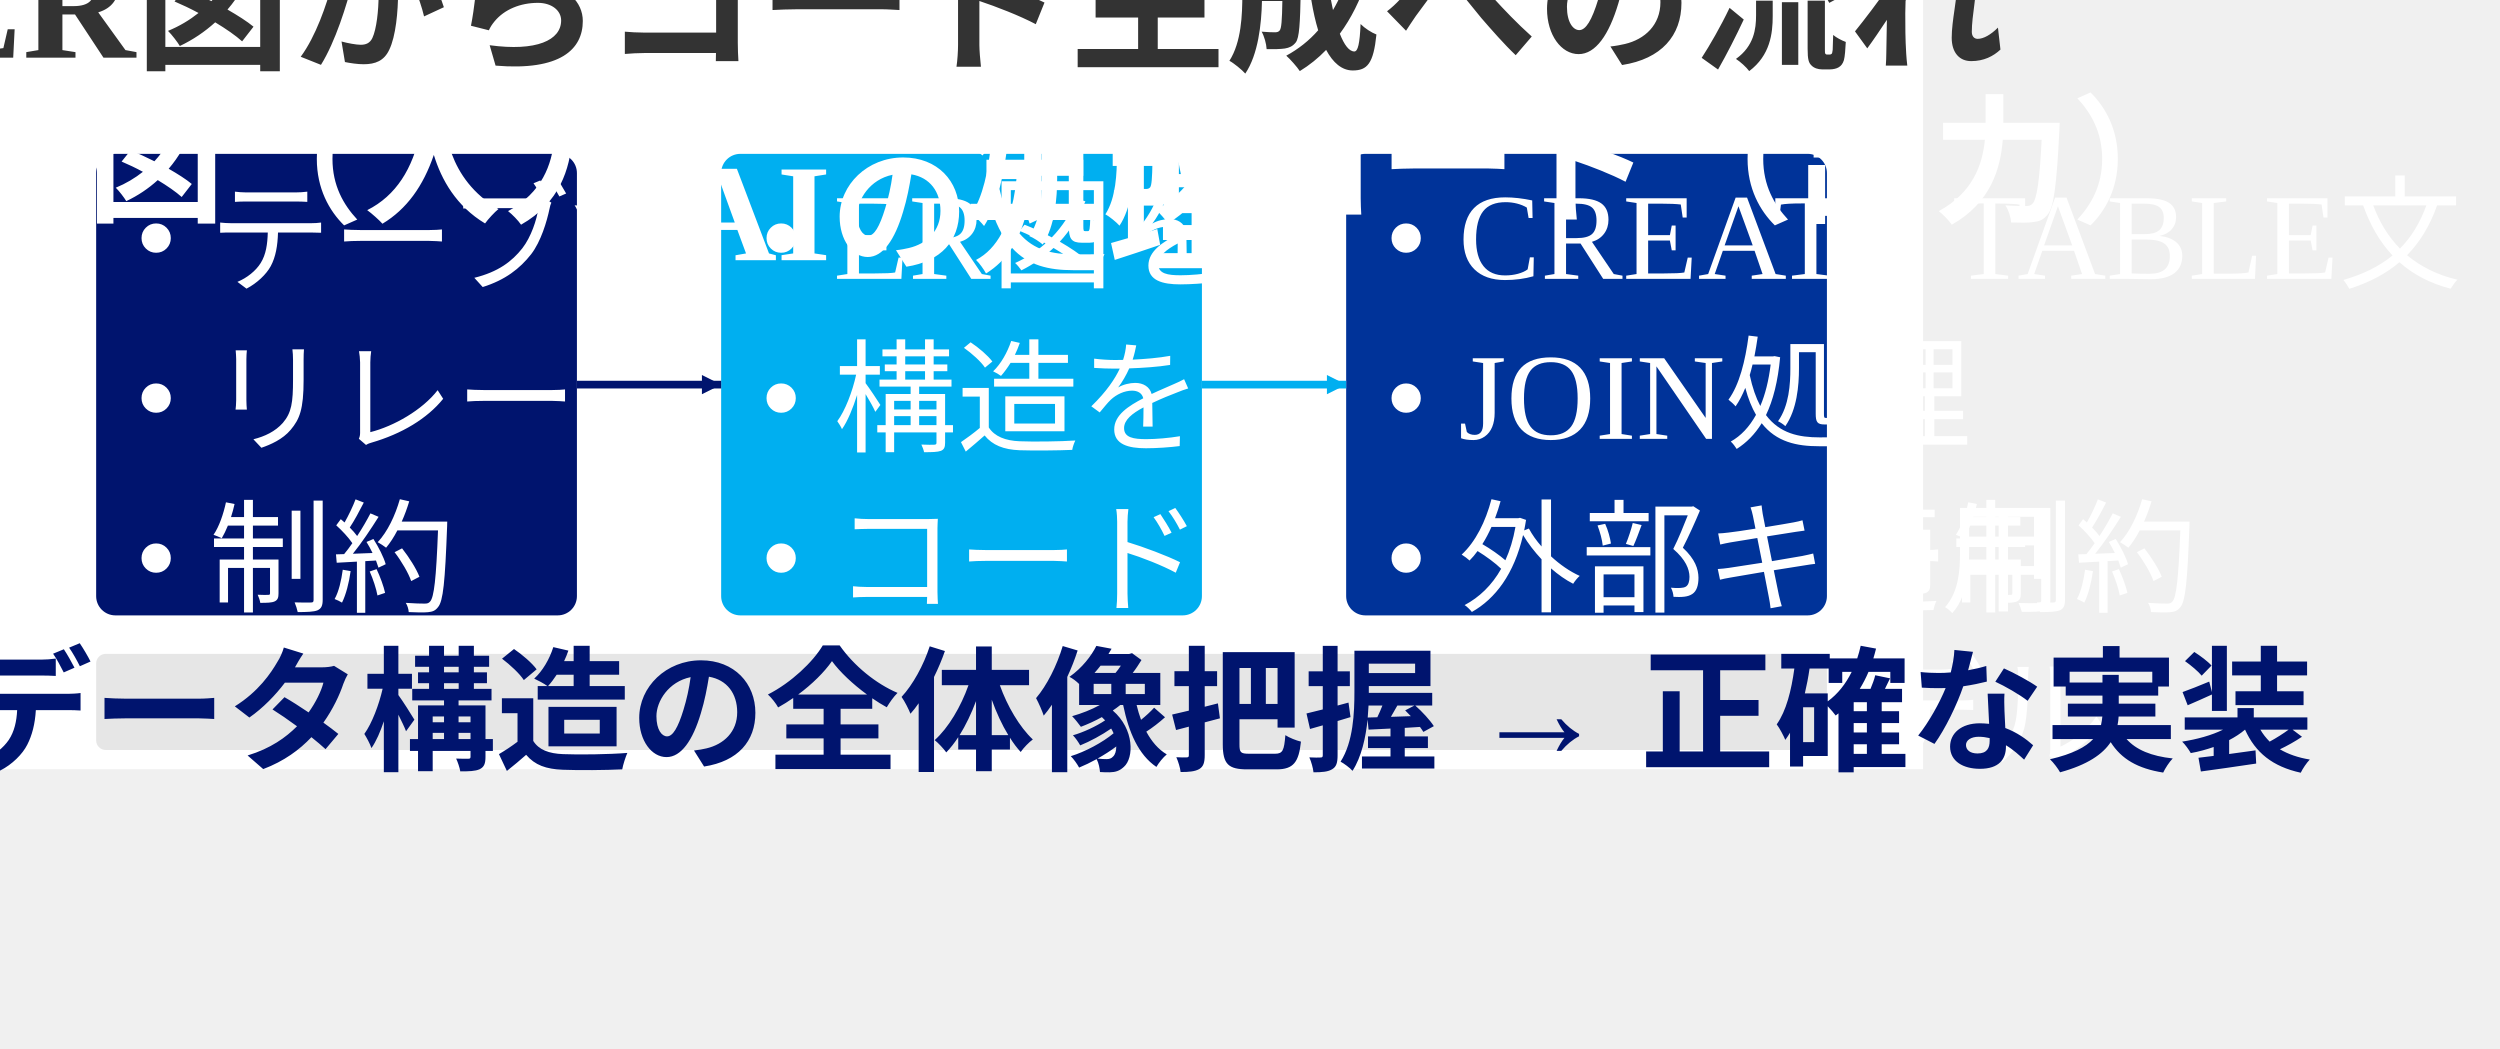
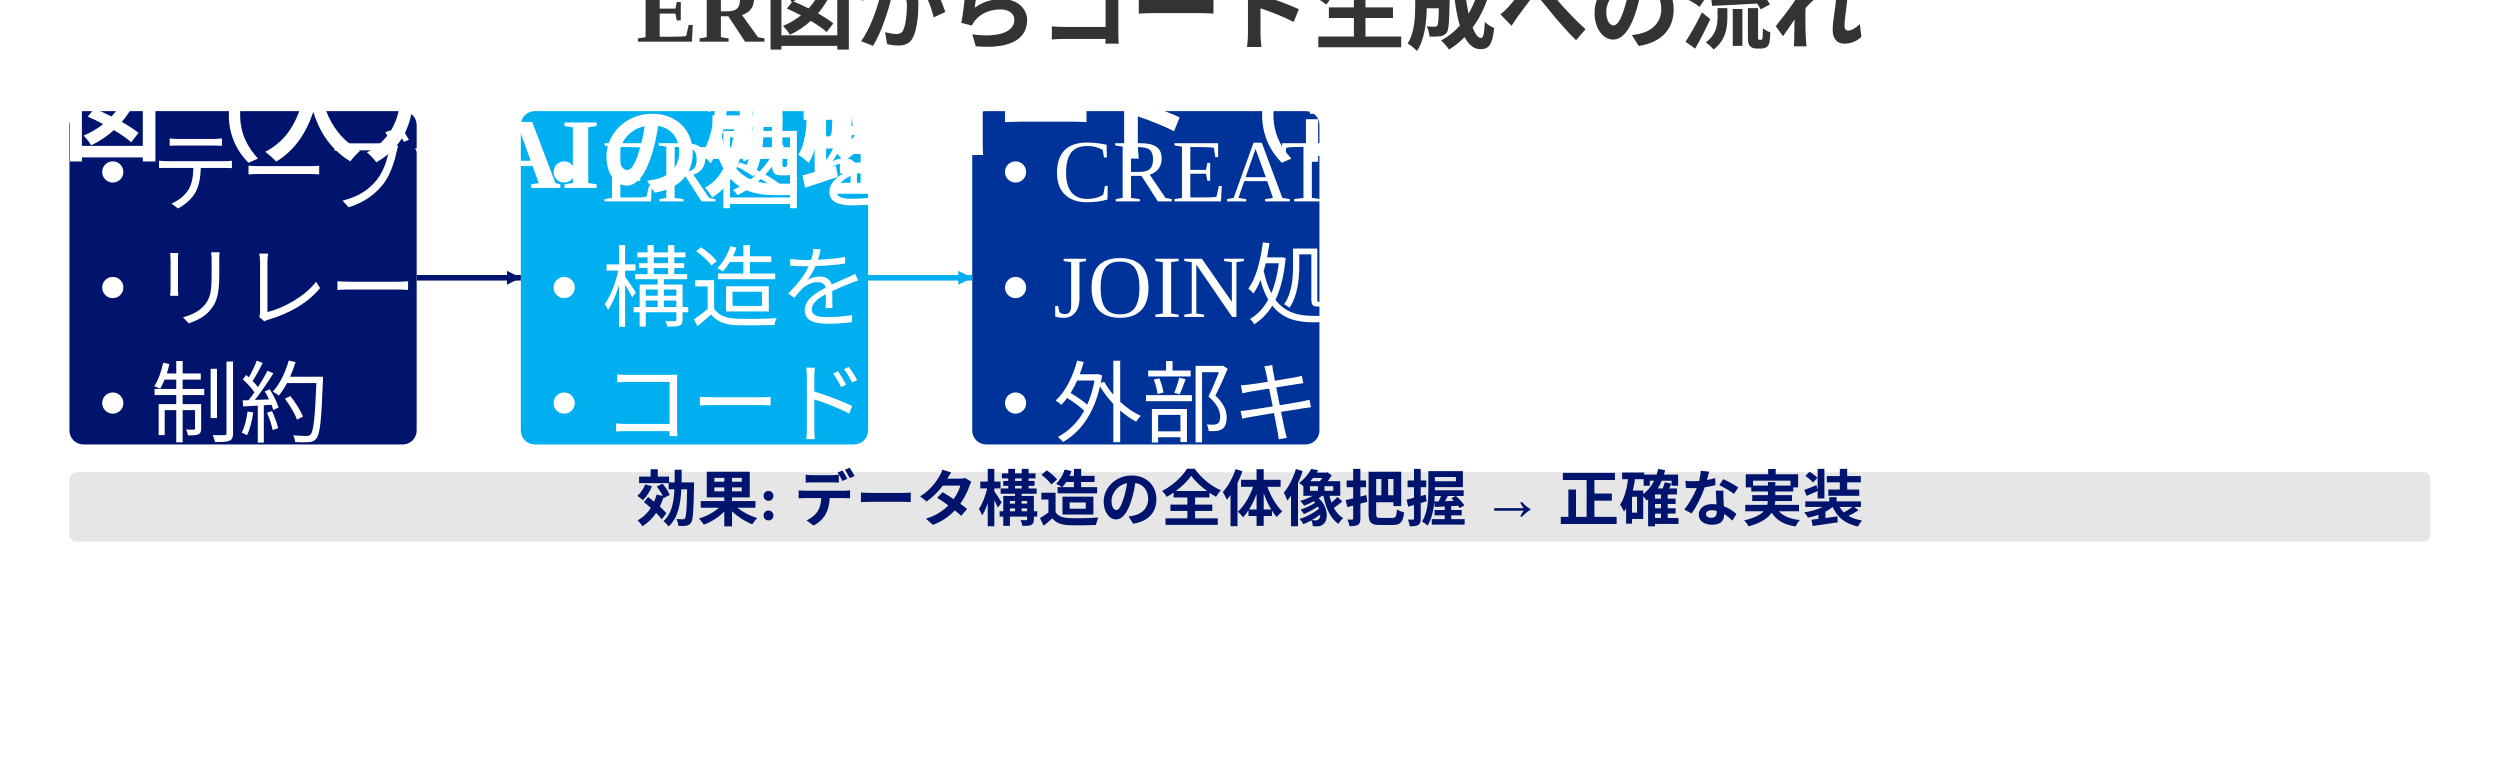
- <svg xmlns="http://www.w3.org/2000/svg" viewBox="0 0 1300 545">
-   <rect width="1000" height="400" fill="#FFF" />
-   <text x="500" y="30" style="font-size: 81px; font-weight: bold; fill: #333; text-anchor: middle;">ER図からコード生成への流れ</text>
+ <svg xmlns="http://www.w3.org/2000/svg" viewBox="0 0 1800 545">
+   <rect width="1800" height="545" fill="#FFF" />
+   <text x="900" y="30" style="font-size: 66px; font-weight: bold; fill: #333; text-anchor: middle;">ER図からコード生成への流れ</text>
  <rect x="50" y="80" width="250" height="240" fill="#00146E" rx="10" />
  <text x="175" y="110" style="font-size: 72px; font-weight: bold; fill: white; text-anchor: middle;">ER図（入力）</text>
  <text x="70" y="145" style="font-size: 64px; fill: white;">• テーブル定義</text>
  <text x="70" y="228.2" style="font-size: 64px; fill: white;">• リレーション</text>
  <text x="70" y="311.4" style="font-size: 64px; fill: white;">• 制約</text>
  <rect x="375" y="80" width="250" height="240" fill="#00AFF0" rx="10" />
  <text x="500" y="135.3" style="font-size: 72px; font-weight: bold; fill: white; text-anchor: middle;">AIの処理</text>
  <text x="395" y="145" style="font-size: 64px; fill: white;">• ER図を読み込む</text>
  <text x="395" y="228.2" style="font-size: 64px; fill: white;">• 構造を理解</text>
  <text x="395" y="311.4" style="font-size: 64px; fill: white;">• コード生成ルール適用</text>
  <rect x="700" y="80" width="250" height="240" fill="#003399" rx="10" />
  <text x="825" y="110" style="font-size: 72px; font-weight: bold; fill: white; text-anchor: middle;">生成コード（出力）</text>
  <text x="720" y="145" style="font-size: 64px; fill: white;">• CREATE TABLE文</text>
  <text x="720" y="228.2" style="font-size: 64px; fill: white;">• JOIN処理</text>
  <text x="720" y="311.4" style="font-size: 64px; fill: white;">• 外部キー制約</text>
  <text x="720" y="394.6" style="font-size: 64px; fill: white;">• ORMモデル</text>
  <line x1="300" y1="200" x2="375" y2="200" stroke="#00146E" stroke-width="4" />
  <polygon points="375,200 365,195 365,205" fill="#00146E" />
  <line x1="625" y1="200" x2="700" y2="200" stroke="#00AFF0" stroke-width="4" />
  <polygon points="700,200 690,195 690,205" fill="#00AFF0" />
-   <rect x="50" y="340" width="900" height="50" fill="#E6E6E6" rx="5" />
-   <text x="500" y="395.3" style="font-size: 70px; fill: #00146E; text-anchor: middle; font-weight: bold;">効果: データ構造の全体像把握 → 正確な実装</text>
+   <rect x="50" y="340" width="1700" height="50" fill="#E6E6E6" rx="5" />
+   <text x="900" y="375" style="font-size: 44px; fill: #00146E; text-anchor: middle; font-weight: bold;">効果: データ構造の全体像把握 → 正確な実装</text>
</svg>
